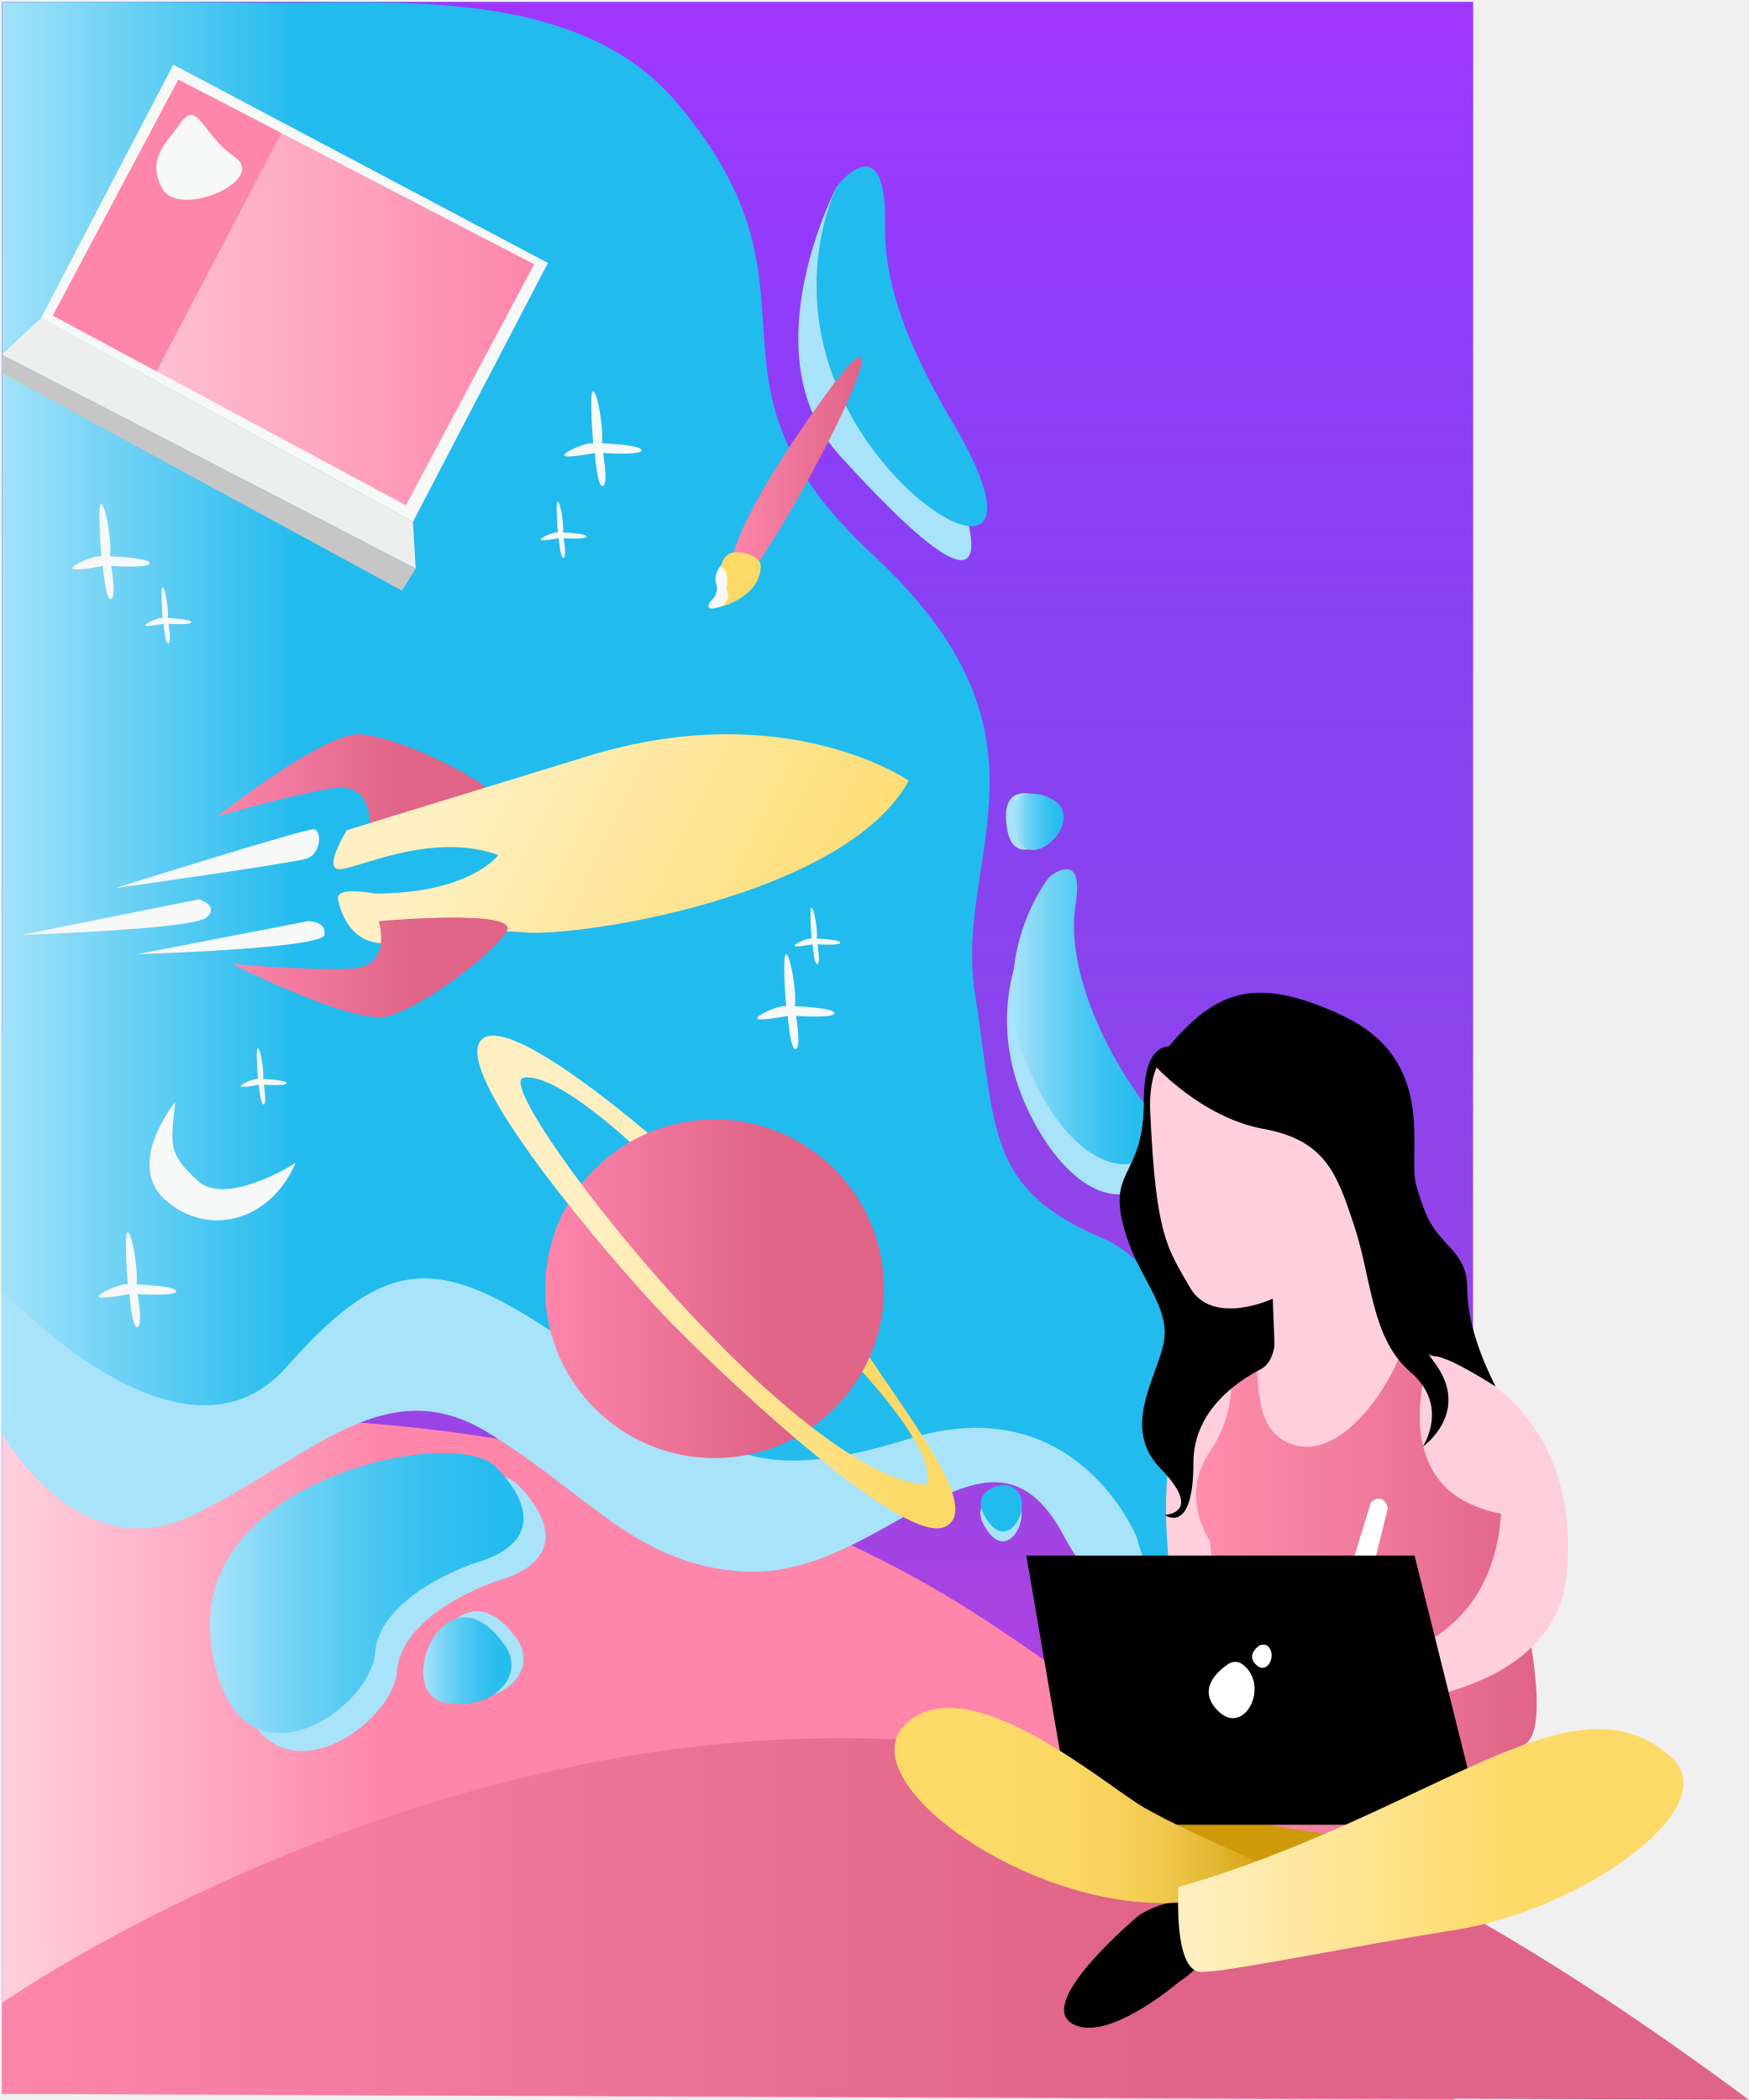
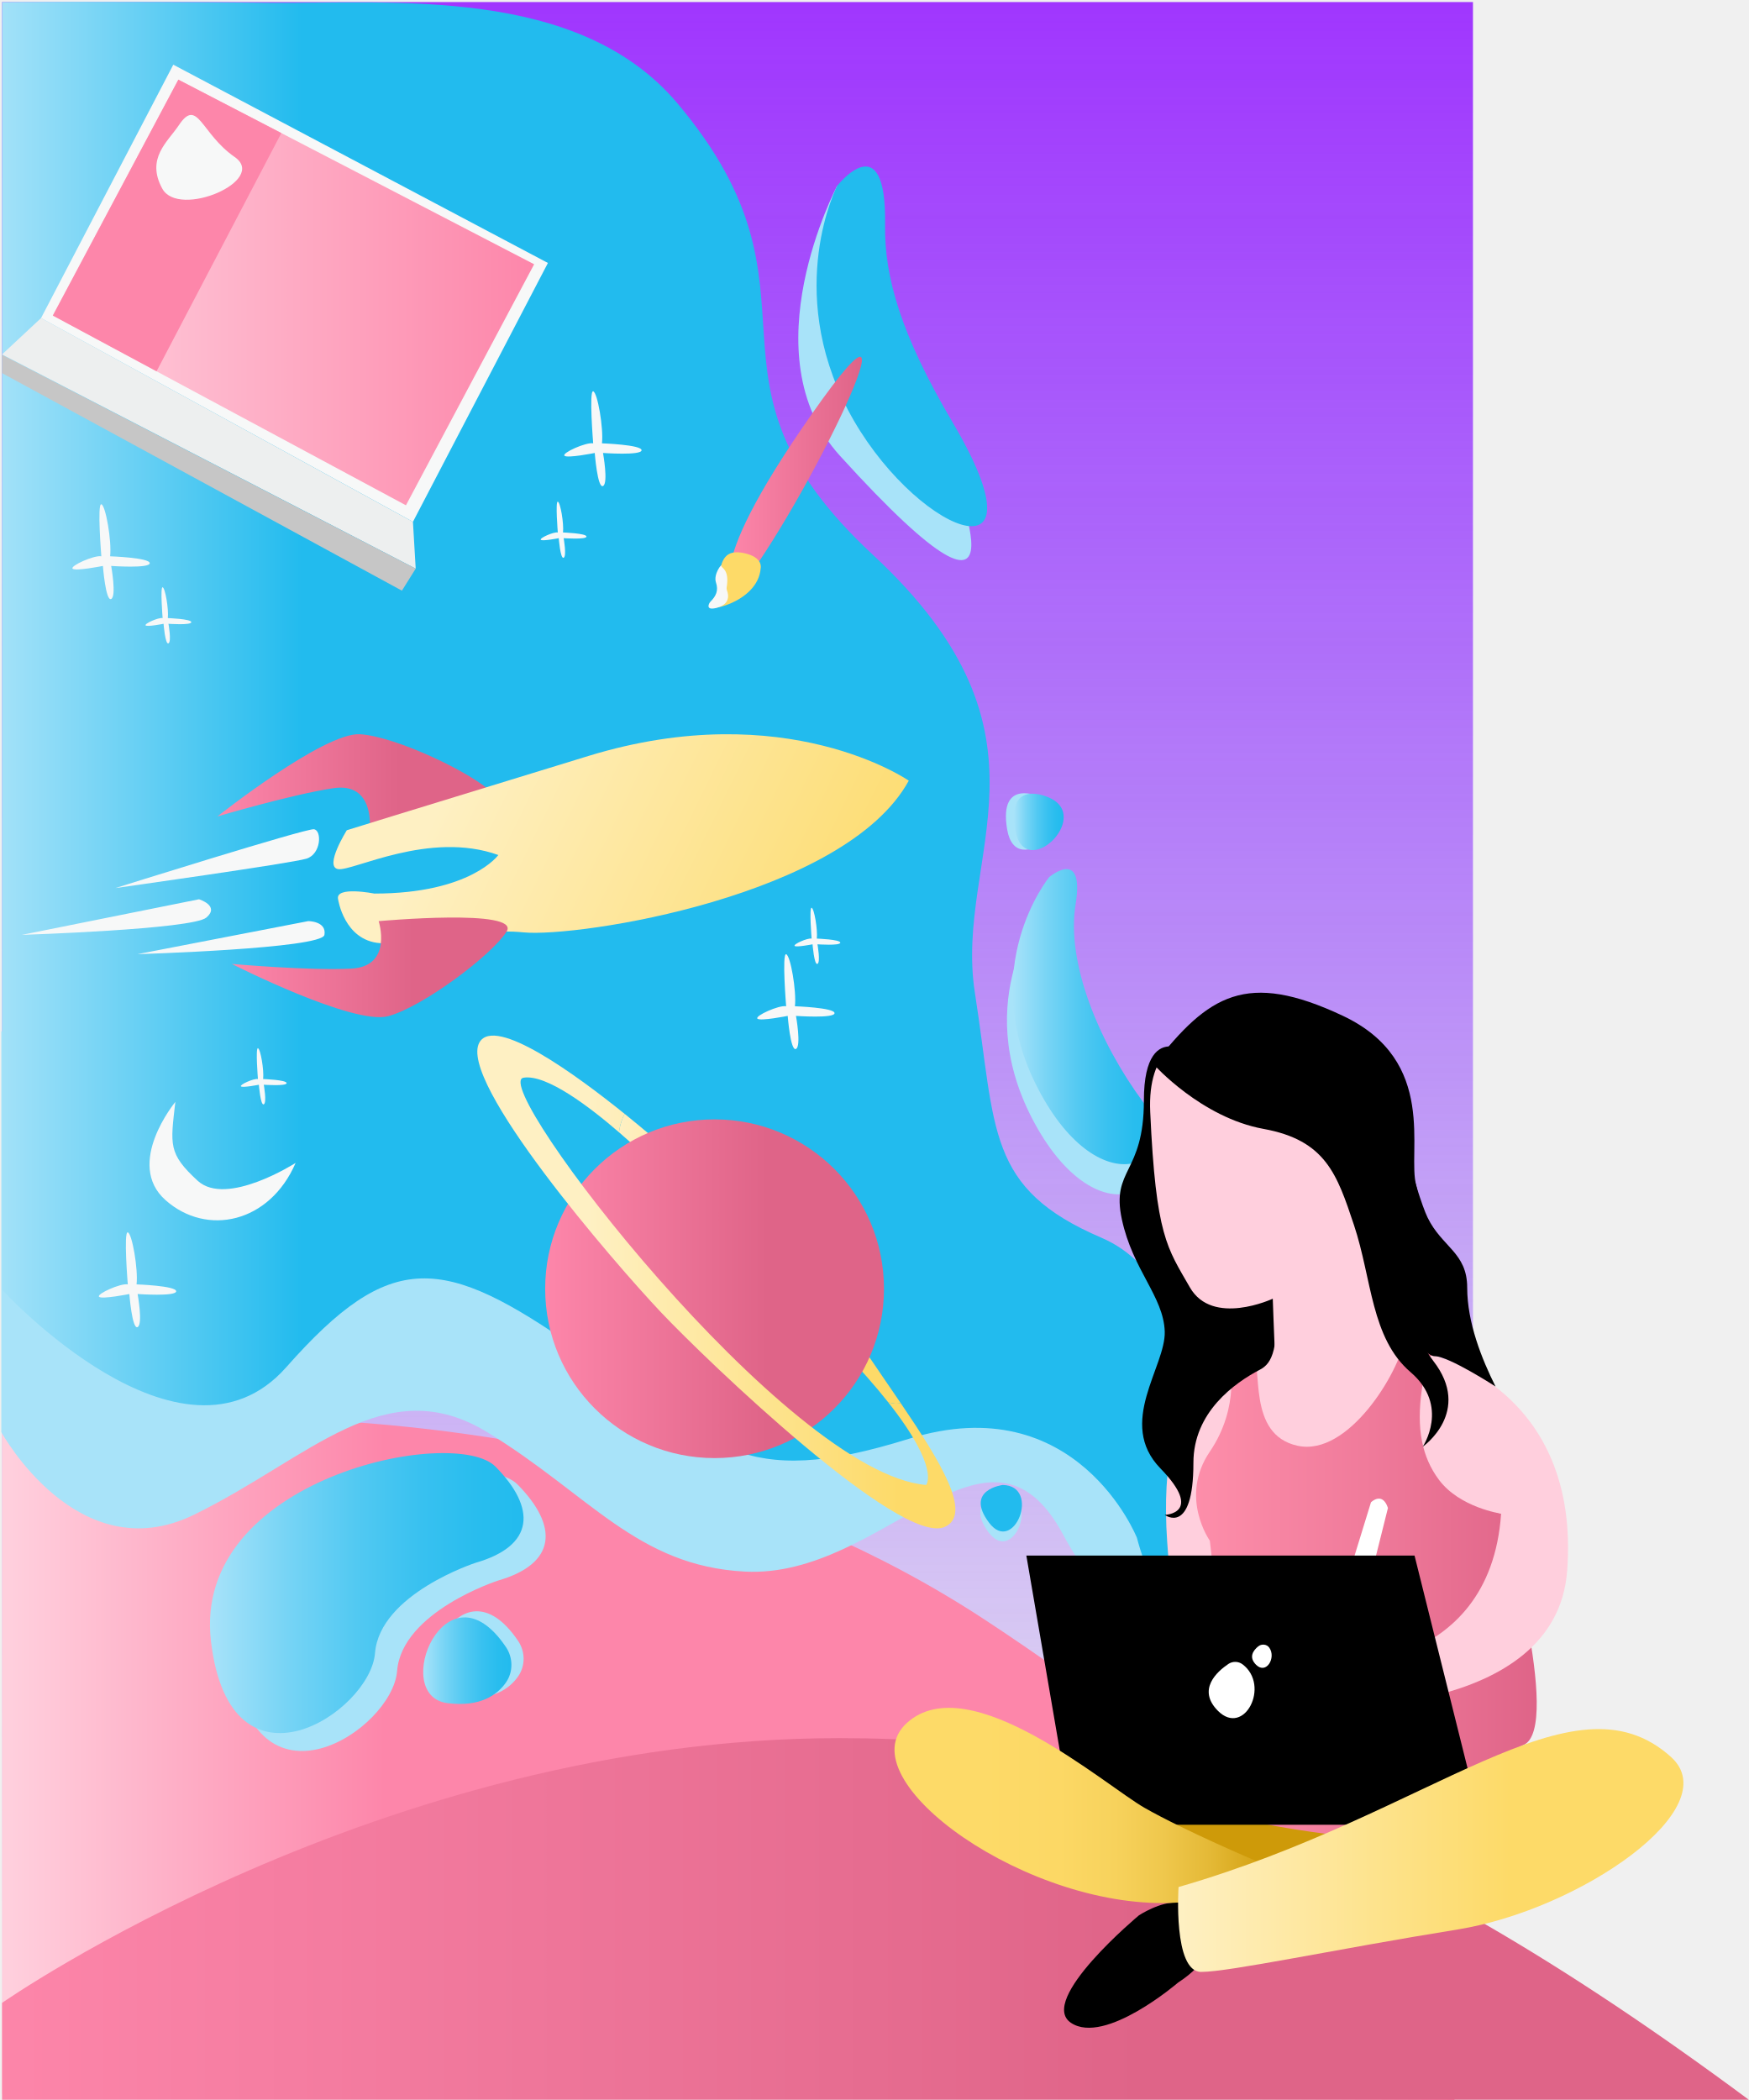
<svg xmlns="http://www.w3.org/2000/svg" width="856" height="1028" viewBox="0 0 856 1028" fill="none">
-   <rect width="720" height="1024" transform="translate(1 1)" fill="url(#paint0_linear)" />
-   <path d="M1 1H721V1025H1V1Z" fill="url(#paint1_linear)" />
+   <path d="M1 1H721V1025H1V1Z" fill="url(#paint0_linear)" />
  <path d="M42.32 69.21H57.25V74.858H35.289V40.733H42.32V69.21ZM87.836 58.569C87.836 61.928 87.242 64.874 86.055 67.405C84.867 69.936 83.164 71.889 80.945 73.264C78.742 74.639 76.211 75.327 73.352 75.327C70.523 75.327 68 74.647 65.781 73.288C63.562 71.928 61.844 69.991 60.625 67.475C59.406 64.944 58.789 62.038 58.773 58.757V57.069C58.773 53.71 59.375 50.757 60.578 48.21C61.797 45.647 63.508 43.686 65.711 42.327C67.93 40.952 70.461 40.264 73.305 40.264C76.148 40.264 78.672 40.952 80.875 42.327C83.094 43.686 84.805 45.647 86.008 48.21C87.227 50.757 87.836 53.702 87.836 57.046V58.569ZM80.711 57.022C80.711 53.444 80.07 50.725 78.789 48.866C77.508 47.007 75.68 46.077 73.305 46.077C70.945 46.077 69.125 46.999 67.844 48.843C66.562 50.671 65.914 53.358 65.898 56.905V58.569C65.898 62.053 66.539 64.757 67.82 66.678C69.102 68.6 70.945 69.561 73.352 69.561C75.711 69.561 77.523 68.639 78.789 66.796C80.055 64.936 80.695 62.233 80.711 58.686V57.022ZM119.945 70.546C118.68 72.061 116.891 73.241 114.578 74.085C112.266 74.913 109.703 75.327 106.891 75.327C103.938 75.327 101.344 74.686 99.109 73.405C96.891 72.108 95.172 70.233 93.953 67.78C92.75 65.327 92.133 62.444 92.102 59.132V56.811C92.102 53.405 92.672 50.46 93.812 47.975C94.969 45.475 96.625 43.569 98.781 42.257C100.953 40.928 103.492 40.264 106.398 40.264C110.445 40.264 113.609 41.233 115.891 43.171C118.172 45.093 119.523 47.897 119.945 51.585H113.102C112.789 49.632 112.094 48.202 111.016 47.296C109.953 46.389 108.484 45.936 106.609 45.936C104.219 45.936 102.398 46.835 101.148 48.632C99.898 50.428 99.266 53.1 99.25 56.647V58.827C99.25 62.405 99.93 65.108 101.289 66.936C102.648 68.764 104.641 69.678 107.266 69.678C109.906 69.678 111.789 69.116 112.914 67.991V62.108H106.516V56.928H119.945V70.546ZM153.695 58.569C153.695 61.928 153.102 64.874 151.914 67.405C150.727 69.936 149.023 71.889 146.805 73.264C144.602 74.639 142.07 75.327 139.211 75.327C136.383 75.327 133.859 74.647 131.641 73.288C129.422 71.928 127.703 69.991 126.484 67.475C125.266 64.944 124.648 62.038 124.633 58.757V57.069C124.633 53.71 125.234 50.757 126.438 48.21C127.656 45.647 129.367 43.686 131.57 42.327C133.789 40.952 136.32 40.264 139.164 40.264C142.008 40.264 144.531 40.952 146.734 42.327C148.953 43.686 150.664 45.647 151.867 48.21C153.086 50.757 153.695 53.702 153.695 57.046V58.569ZM146.57 57.022C146.57 53.444 145.93 50.725 144.648 48.866C143.367 47.007 141.539 46.077 139.164 46.077C136.805 46.077 134.984 46.999 133.703 48.843C132.422 50.671 131.773 53.358 131.758 56.905V58.569C131.758 62.053 132.398 64.757 133.68 66.678C134.961 68.6 136.805 69.561 139.211 69.561C141.57 69.561 143.383 68.639 144.648 66.796C145.914 64.936 146.555 62.233 146.57 58.686V57.022Z" fill="white" />
  <path d="M38.535 86.514H39.137C39.423 86.514 39.635 86.443 39.773 86.3C39.911 86.156 39.98 85.966 39.98 85.729C39.98 85.5 39.911 85.322 39.773 85.194C39.638 85.067 39.45 85.003 39.211 85.003C38.995 85.003 38.814 85.063 38.668 85.182C38.522 85.3 38.449 85.453 38.449 85.643H37.32C37.32 85.346 37.4 85.081 37.559 84.846C37.72 84.609 37.944 84.425 38.23 84.292C38.52 84.159 38.837 84.093 39.184 84.093C39.785 84.093 40.257 84.237 40.598 84.526C40.939 84.813 41.109 85.208 41.109 85.714C41.109 85.974 41.03 86.214 40.871 86.432C40.712 86.651 40.504 86.819 40.246 86.936C40.566 87.051 40.805 87.223 40.961 87.452C41.12 87.681 41.199 87.952 41.199 88.264C41.199 88.77 41.014 89.175 40.645 89.479C40.277 89.784 39.79 89.936 39.184 89.936C38.616 89.936 38.151 89.787 37.789 89.487C37.43 89.188 37.25 88.792 37.25 88.3H38.379C38.379 88.513 38.458 88.688 38.617 88.823C38.779 88.958 38.977 89.026 39.211 89.026C39.479 89.026 39.689 88.956 39.84 88.815C39.993 88.672 40.07 88.483 40.07 88.249C40.07 87.681 39.758 87.397 39.133 87.397H38.535V86.514ZM45.879 89.858H41.98V89.085L43.82 87.124C44.073 86.848 44.259 86.607 44.379 86.401C44.501 86.195 44.562 86 44.562 85.815C44.562 85.563 44.499 85.365 44.371 85.221C44.243 85.076 44.061 85.003 43.824 85.003C43.569 85.003 43.367 85.091 43.219 85.268C43.073 85.443 43 85.673 43 85.96H41.867C41.867 85.613 41.949 85.297 42.113 85.01C42.28 84.724 42.514 84.5 42.816 84.339C43.118 84.175 43.461 84.093 43.844 84.093C44.43 84.093 44.884 84.233 45.207 84.514C45.533 84.796 45.695 85.193 45.695 85.706C45.695 85.987 45.622 86.273 45.477 86.565C45.331 86.857 45.081 87.197 44.727 87.585L43.434 88.948H45.879V89.858ZM52.418 87.784C52.418 88.435 52.27 88.957 51.973 89.35C51.678 89.741 51.28 89.936 50.777 89.936C50.35 89.936 50.005 89.788 49.742 89.491V91.483H48.613V85.632H49.66L49.699 86.046C49.973 85.718 50.329 85.553 50.77 85.553C51.29 85.553 51.695 85.746 51.984 86.132C52.273 86.517 52.418 87.048 52.418 87.725V87.784ZM51.289 87.702C51.289 87.309 51.219 87.005 51.078 86.792C50.94 86.578 50.738 86.471 50.473 86.471C50.118 86.471 49.875 86.607 49.742 86.878V88.608C49.88 88.887 50.126 89.026 50.48 89.026C51.02 89.026 51.289 88.585 51.289 87.702ZM54.668 86.893L55.379 85.632H56.586L55.383 87.702L56.637 89.858H55.426L54.672 88.53L53.922 89.858H52.707L53.961 87.702L52.762 85.632H53.973L54.668 86.893Z" fill="#FA36A0" />
-   <path d="M1 701.625C1 701.625 272.575 654.731 483.023 793.528C693.47 932.325 712 1028 712 1028L1 1025V701.625Z" fill="url(#paint2_linear)" />
-   <path d="M1 980.465C1 980.465 186.402 850.858 410.962 850.858C547.059 850.858 670.908 890.506 856 1027.86L1 1025V980.465Z" fill="url(#paint3_linear)" />
+   <path d="M1 701.625C1 701.625 272.575 654.731 483.023 793.528C693.47 932.325 712 1028 712 1028L1 1025V701.625Z" fill="url(#paint1_linear)" />
+   <path d="M1 980.465C1 980.465 186.402 850.858 410.962 850.858C547.059 850.858 670.908 890.506 856 1027.86H1V980.465Z" fill="url(#paint2_linear)" />
  <path d="M0.644 701.052C0.644 701.052 38.065 769.331 94.969 741.496C151.873 713.661 188.455 670.517 238.584 701.136C288.714 731.754 311.747 766.547 364.586 769.331C432.627 772.922 483.814 683.043 520.395 751.238C559.333 823.818 599.857 780.159 573.681 714.9C547.492 649.641 329.36 574.487 329.36 574.487L0.644 504.858V531.5L0.644 701.052Z" fill="#A8E3F9" />
-   <path d="M585.472 733.612C585.472 733.612 595.854 630.205 539.223 605.941C482.591 581.677 487.702 553.368 477.198 485.967C466.694 418.566 523.393 360.831 427.308 271.632C332.922 184.011 411.114 144.932 331.574 50.557C282.938 -7.15 191.766 1.952 131.5 1.358C49.761 0.552 1 1 1 1V631.358C1 631.358 88.867 727.263 140.105 669.298C191.343 611.333 216.76 614.245 282.938 660.644C349.116 707.043 362.586 729.959 444.837 704.347C527.087 678.734 556.522 752.808 556.522 752.808C556.522 752.808 573.728 822.191 585.472 733.612Z" fill="url(#paint4_linear)" />
+   <path d="M585.472 733.612C585.472 733.612 595.854 630.205 539.223 605.941C482.591 581.677 487.702 553.368 477.198 485.967C466.694 418.566 523.393 360.831 427.308 271.632C332.922 184.011 411.114 144.932 331.574 50.557C282.938 -7.15 191.766 1.952 131.5 1.358C49.761 0.552 1 1 1 1V631.358C1 631.358 88.867 727.263 140.105 669.298C191.343 611.333 216.76 614.245 282.938 660.644C349.116 707.043 362.586 729.959 444.837 704.347C527.087 678.734 556.522 752.808 556.522 752.808C556.522 752.808 573.728 822.191 585.472 733.612Z" fill="url(#paint3_linear)" />
  <path d="M509.559 390.244C509.559 390.244 488.578 380.148 493.001 406.084C497.423 432.02 531.133 399.681 509.559 390.244Z" fill="#A8E3F9" />
  <path d="M253.611 803.264C257.171 808.535 257.238 815.518 253.57 820.708C249.323 826.72 241.031 832.759 225.012 830.737C196.588 827.165 224.405 759.939 253.611 803.264Z" fill="#A8E3F9" />
  <path d="M490.682 731.725C490.682 731.725 471.804 733.99 483.94 750.166C496.075 766.342 509.559 732.156 490.682 731.725Z" fill="#A8E3F9" />
  <path d="M243.66 773.77C243.66 773.77 196.683 788.989 194.377 817.998C192.071 847.008 123.52 892.032 114.082 812.202C104.643 732.358 233.305 706.369 253.355 726.71C273.405 747.052 272.61 765.439 243.66 773.77Z" fill="#A8E3F9" />
-   <path d="M232.846 765.008C232.846 765.008 185.869 780.227 183.563 809.236C181.257 838.246 112.706 883.27 103.268 803.44C93.829 723.596 222.491 697.607 242.541 717.948C262.591 738.29 261.782 756.677 232.846 765.008Z" fill="url(#paint5_linear)" />
+   <path d="M232.846 765.008C232.846 765.008 185.869 780.227 183.563 809.236C181.257 838.246 112.706 883.269 103.268 803.44C93.829 723.596 222.491 697.607 242.541 717.948C262.591 738.29 261.782 756.677 232.846 765.008Z" fill="url(#paint4_linear)" />
  <path d="M510.799 444.098C510.799 444.098 474.393 488.582 505.406 547.895C536.418 607.208 578.555 583.685 556.806 554.325C535.056 524.966 519.038 485.886 523.676 457.578C528.315 429.27 510.799 444.098 510.799 444.098Z" fill="#A8E3F9" />
-   <path d="M513.604 429.337C513.604 429.337 477.198 473.822 508.21 533.135C539.223 592.447 581.36 568.925 559.61 539.565C537.875 510.218 521.842 471.126 526.481 442.817C531.119 414.509 513.604 429.337 513.604 429.337Z" fill="url(#paint6_linear)" />
-   <path d="M513.523 390.46C513.523 390.46 492.542 380.363 496.965 406.299C501.388 432.235 535.097 399.896 513.523 390.46Z" fill="url(#paint7_linear)" />
-   <path d="M247.638 806.257C251.198 811.528 251.265 818.511 247.597 823.7C243.35 829.713 235.058 835.752 219.039 833.73C190.615 830.157 218.419 762.932 247.638 806.257Z" fill="url(#paint8_linear)" />
+   <path d="M513.604 429.337C513.604 429.337 477.198 473.822 508.21 533.135C539.223 592.447 581.36 568.925 559.61 539.565C537.875 510.218 521.842 471.126 526.481 442.817C531.119 414.509 513.604 429.337 513.604 429.337Z" fill="url(#paint5_linear)" />
+   <path d="M513.523 390.46C513.523 390.46 492.542 380.363 496.965 406.299C501.388 432.235 535.097 399.896 513.523 390.46Z" fill="url(#paint6_linear)" />
+   <path d="M247.638 806.257C251.198 811.528 251.265 818.511 247.597 823.7C243.35 829.713 235.058 835.752 219.039 833.73C190.615 830.157 218.419 762.932 247.638 806.257Z" fill="url(#paint7_linear)" />
  <path d="M490.857 726.926C490.857 726.926 471.98 729.191 484.115 745.367C496.25 761.543 509.734 727.357 490.857 726.926Z" fill="#22BBEE" />
  <path d="M409.779 90.984C409.779 90.984 366.119 173.55 411.128 223.09C512.566 334.746 463.714 229.83 463.566 221.661C462.932 185.143 425.798 153.222 430.436 124.913C435.088 96.605 409.779 90.984 409.779 90.984Z" fill="#A8E3F9" />
  <path d="M409.78 90.984C409.78 90.984 383.958 141.157 414.971 200.47C445.983 259.783 514.952 289.143 466.371 206.9C440.967 163.898 432.837 135.468 433.241 110.153C434.05 59.979 409.78 90.984 409.78 90.984Z" fill="#22BBEE" />
-   <path d="M316.742 566.835C316.742 566.835 272.245 531.787 370.676 620.756C402.579 649.59 422.481 670.889 434.805 686.499C437.448 687.227 439.484 687.335 440.805 686.728C430.113 670.997 418.355 654.389 409.779 639.628C385.508 597.84 323.483 560.095 323.483 560.095C323.483 560.095 316.189 553.651 305.766 545.253C304.62 547.383 303.487 550.389 303.015 554.285C311.078 561.254 316.742 566.835 316.742 566.835Z" fill="url(#paint9_linear)" />
-   <path d="M349.777 713.769C395.575 713.769 432.702 676.652 432.702 630.866C432.702 585.08 395.575 547.963 349.777 547.963C303.979 547.963 266.852 585.08 266.852 630.866C266.852 676.652 303.979 713.769 349.777 713.769Z" fill="url(#paint10_linear)" />
-   <path d="M440.805 686.728C439.484 687.348 437.448 687.24 434.805 686.499C460.519 719.067 453.318 726.926 453.318 726.926C384.942 721.21 238.536 530.439 256.267 527.567C267.553 525.734 288.938 542.126 303.015 554.299C303.474 550.403 304.62 547.397 305.766 545.267C282.129 526.233 242.352 497.129 234.707 510.232C223.704 529.104 300.561 618.073 323.484 642.338C346.406 666.602 440.792 756.92 462.366 747.483C476.322 741.377 460.37 715.522 440.805 686.728Z" fill="url(#paint11_linear)" />
-   <path d="M106.396 399.68C106.396 399.68 158.645 358.256 176.336 359.428C194.04 360.588 232.024 378.705 241.341 388.519C250.658 398.332 180.974 405.949 180.974 405.949C180.974 405.949 183.617 382.763 163.203 385.836C142.802 388.896 106.396 399.68 106.396 399.68Z" fill="url(#paint12_linear)" />
-   <path d="M165.495 440.215C165.495 440.215 168.421 460.341 185.95 461.689C203.478 463.037 229.516 453.844 256.267 456.419C283.019 458.993 413.824 438.773 444.837 382.156C444.837 382.156 384.794 340.421 288.062 370.051C191.33 399.68 169.769 406.421 169.769 406.421C169.769 406.421 158.524 424.268 165.495 425.455C172.466 426.641 210.22 406.421 243.93 418.553C243.93 418.553 230.446 437.425 183.253 437.425C183.253 437.425 163.917 433.583 165.495 440.215Z" fill="url(#paint13_linear)" />
-   <path d="M113.488 471.867C113.488 471.867 172.924 502.09 190.035 497.439C207.146 492.788 240.788 467.499 247.975 456.028C255.162 444.556 185.356 450.919 185.356 450.919C185.356 450.919 192.543 473.121 171.927 474.159C151.31 475.224 113.488 471.867 113.488 471.867Z" fill="url(#paint14_linear)" />
+   <path d="M316.742 566.835C316.742 566.835 272.245 531.787 370.676 620.756C402.579 649.59 422.481 670.889 434.805 686.499C437.448 687.227 439.484 687.335 440.805 686.728C430.113 670.997 418.355 654.389 409.779 639.628C385.508 597.84 323.483 560.095 323.483 560.095C323.483 560.095 316.189 553.651 305.766 545.253C304.62 547.383 303.487 550.389 303.015 554.285C311.078 561.254 316.742 566.835 316.742 566.835Z" fill="url(#paint8_linear)" />
+   <path d="M349.777 713.769C395.575 713.769 432.702 676.652 432.702 630.866C432.702 585.08 395.575 547.963 349.777 547.963C303.979 547.963 266.852 585.08 266.852 630.866C266.852 676.652 303.979 713.769 349.777 713.769Z" fill="url(#paint9_linear)" />
+   <path d="M440.805 686.728C439.484 687.348 437.448 687.24 434.805 686.499C460.519 719.067 453.318 726.926 453.318 726.926C384.942 721.21 238.536 530.439 256.267 527.567C267.553 525.734 288.938 542.126 303.015 554.299C303.474 550.403 304.62 547.397 305.766 545.267C282.129 526.233 242.352 497.129 234.707 510.232C223.704 529.104 300.561 618.073 323.484 642.338C346.406 666.602 440.792 756.92 462.366 747.483C476.322 741.377 460.37 715.522 440.805 686.728Z" fill="url(#paint10_linear)" />
+   <path d="M106.396 399.68C106.396 399.68 158.645 358.256 176.336 359.428C194.04 360.588 232.024 378.705 241.341 388.519C250.658 398.332 180.974 405.949 180.974 405.949C180.974 405.949 183.617 382.763 163.203 385.836C142.802 388.896 106.396 399.68 106.396 399.68Z" fill="url(#paint11_linear)" />
+   <path d="M165.495 440.215C165.495 440.215 168.421 460.341 185.95 461.689C203.478 463.037 229.516 453.844 256.267 456.419C283.019 458.993 413.824 438.773 444.837 382.156C444.837 382.156 384.794 340.421 288.062 370.051C191.33 399.68 169.769 406.421 169.769 406.421C169.769 406.421 158.524 424.268 165.495 425.455C172.466 426.641 210.22 406.421 243.93 418.553C243.93 418.553 230.446 437.425 183.253 437.425C183.253 437.425 163.917 433.583 165.495 440.215Z" fill="url(#paint12_linear)" />
+   <path d="M113.488 471.867C113.488 471.867 172.924 502.09 190.035 497.439C207.146 492.788 240.788 467.499 247.975 456.028C255.162 444.556 185.356 450.919 185.356 450.919C185.356 450.919 192.543 473.121 171.927 474.159C151.31 475.224 113.488 471.867 113.488 471.867Z" fill="url(#paint13_linear)" />
  <path d="M56.506 434.729C56.506 434.729 149.651 405.464 153.643 405.935C157.634 406.421 157.256 418.068 150.029 420.332C142.802 422.597 56.506 434.729 56.506 434.729Z" fill="#F7F8F8" />
  <path d="M10.662 457.645L97.402 440.216C97.402 440.216 107.771 443.383 101.016 449.166C94.261 454.949 10.662 457.645 10.662 457.645Z" fill="#F7F8F8" />
  <path d="M67.293 467.082L150.892 450.905C150.892 450.905 159.967 450.905 158.807 457.645C157.647 464.385 67.293 467.082 67.293 467.082Z" fill="#F7F8F8" />
  <path d="M20.1 155.689L84.822 31.671L268.2 128.728L202.13 255.442L20.1 155.689Z" fill="#F7F8F8" />
-   <path d="M25.844 154.475L87.303 38.99L261.459 129.362L198.705 247.354L25.844 154.475Z" fill="url(#paint15_linear)" />
+   <path d="M25.844 154.475L87.303 38.99L261.459 129.362L198.705 247.354L25.844 154.475Z" fill="url(#paint14_linear)" />
  <path d="M20.1 155.689L1 173.5L203.479 278.359L202.13 255.442L20.1 155.689Z" fill="#EDEFEF" />
  <path d="M1 182.649L1 173.713L203.478 278.359L196.736 289.143L1 182.649Z" fill="#C6C6C6" />
  <path d="M76.637 181.759L137.705 65.142L87.303 38.99L25.844 154.475L76.637 181.759Z" fill="#FD86AA" />
  <path d="M87.519 61.327C82.125 69.415 71.338 77.504 79.429 92.332C87.519 107.16 131.368 88.288 114.837 76.829C98.306 65.371 96.769 47.456 87.519 61.327Z" fill="#F7F8F8" />
  <path d="M85.833 539.403C85.833 539.403 60.862 569.679 81.074 587.541C101.286 605.402 131.988 598.702 144.703 569.275C144.703 569.275 110.832 590.978 96.728 577.983C82.274 564.665 83.406 560.486 85.833 539.403Z" fill="#F7F8F8" />
  <path d="M290.354 217.024C290.354 217.024 288.237 191.034 290.354 191.56C292.471 192.085 295.492 209.61 294.656 217.024C294.656 217.024 314.045 217.698 314.045 220.394C314.045 223.09 295.168 221.742 295.168 221.742C295.168 221.742 297.865 236.57 295.168 237.918C292.471 239.266 291.123 221.742 291.123 221.742C291.123 221.742 277.639 224.438 276.291 223.09C274.942 221.742 286.875 216.35 290.354 217.024Z" fill="#F7F8F8" />
  <path d="M49.602 272.32C49.602 272.32 47.485 246.33 49.602 246.855C51.719 247.381 54.74 264.905 53.904 272.32C53.904 272.32 73.293 272.994 73.293 275.69C73.293 278.386 54.416 277.038 54.416 277.038C54.416 277.038 57.113 291.866 54.416 293.214C51.719 294.562 50.371 277.038 50.371 277.038C50.371 277.038 36.887 279.734 35.539 278.386C34.19 277.038 46.123 271.645 49.602 272.32Z" fill="#F7F8F8" />
  <path d="M273.041 260.659C273.041 260.659 271.787 245.265 273.041 245.575C274.295 245.885 276.075 256.265 275.589 260.659C275.589 260.659 287.077 261.064 287.077 262.654C287.077 264.245 275.899 263.45 275.899 263.45C275.899 263.45 277.49 272.225 275.899 273.034C274.308 273.829 273.499 263.45 273.499 263.45C273.499 263.45 265.517 265.04 264.721 264.245C263.926 263.45 270.991 260.255 273.041 260.659Z" fill="#F7F8F8" />
  <path d="M79.604 302.569C79.604 302.569 78.35 287.175 79.604 287.485C80.858 287.795 82.638 298.175 82.152 302.569C82.152 302.569 93.64 302.974 93.64 304.564C93.64 306.155 82.462 305.36 82.462 305.36C82.462 305.36 84.053 314.135 82.462 314.944C80.871 315.739 80.062 305.36 80.062 305.36C80.062 305.36 72.08 306.95 71.284 306.155C70.489 305.36 77.554 302.165 79.604 302.569Z" fill="#F7F8F8" />
-   <path d="M361.198 289.143C361.198 289.143 339.152 285.759 397.725 202.195C456.298 118.632 394.206 248.028 361.198 289.143Z" fill="url(#paint16_linear)" />
+   <path d="M361.198 289.143C361.198 289.143 339.152 285.759 397.725 202.195C456.298 118.632 394.206 248.028 361.198 289.143Z" fill="url(#paint15_linear)" />
  <path d="M372.362 278.035C372.362 278.035 373.629 272.832 364.353 270.796C355.076 268.761 352.716 273.762 351.894 283.751C351.894 283.751 352.891 291.744 347.781 296.139C342.671 300.534 371.121 295.667 372.362 278.035Z" fill="#FDDA68" />
  <path d="M355.696 287.579C355.561 288.428 355.952 289.264 356.168 290.086C356.627 291.825 356.896 295.519 351.799 297.231C345.017 299.509 346.797 295.492 347.754 294.535C350.451 291.839 351.799 289.143 350.451 285.099C349.103 281.055 353.458 275.541 353.148 277.011C352.905 278.17 357.193 278.359 355.696 287.579Z" fill="#F7F8F8" />
  <path d="M384.807 492.586C384.807 492.586 382.69 466.596 384.807 467.122C386.924 467.648 389.945 485.172 389.109 492.586C389.109 492.586 408.498 493.26 408.498 495.956C408.498 498.652 389.621 497.304 389.621 497.304C389.621 497.304 392.318 512.132 389.621 513.481C386.924 514.829 385.576 497.304 385.576 497.304C385.576 497.304 372.092 500 370.744 498.652C369.395 497.304 381.342 491.912 384.807 492.586Z" fill="#F7F8F8" />
  <path d="M62.547 628.736C62.547 628.736 60.43 602.746 62.547 603.272C64.663 603.798 67.684 621.322 66.848 628.736C66.848 628.736 86.237 629.41 86.237 632.106C86.237 634.802 67.36 633.454 67.36 633.454C67.36 633.454 70.057 648.282 67.36 649.63C64.663 650.978 63.315 633.454 63.315 633.454C63.315 633.454 49.831 636.15 48.483 634.802C47.135 633.454 59.081 628.062 62.547 628.736Z" fill="#F7F8F8" />
  <path d="M397.28 459.465C397.28 459.465 396.026 444.071 397.28 444.381C398.534 444.691 400.314 455.071 399.828 459.465C399.828 459.465 411.317 459.87 411.317 461.46C411.317 463.051 400.139 462.256 400.139 462.256C400.139 462.256 401.73 471.031 400.139 471.84C398.548 472.635 397.739 462.256 397.739 462.256C397.739 462.256 389.756 463.846 388.961 463.051C388.165 462.269 395.231 459.074 397.28 459.465Z" fill="#F7F8F8" />
  <path d="M126.257 528.214C126.257 528.214 125.003 512.82 126.257 513.13C127.511 513.44 129.291 523.82 128.806 528.214C128.806 528.214 140.294 528.619 140.294 530.209C140.294 531.8 129.116 531.005 129.116 531.005C129.116 531.005 130.707 539.78 129.116 540.589C127.525 541.385 126.716 531.005 126.716 531.005C126.716 531.005 118.733 532.595 117.938 531.8C117.142 531.018 124.208 527.823 126.257 528.214Z" fill="#F7F8F8" />
  <path d="M576.654 970.527C576.654 970.527 540.868 1001.32 524.243 990.235C507.617 979.154 557.493 937.608 557.493 937.608C557.493 937.608 568.132 930.625 576.667 931.353C585.189 932.068 606.898 950.819 576.654 970.527Z" fill="black" />
  <path d="M580.968 884.024C580.968 884.024 534.193 874.939 527.398 871.286C520.588 867.632 607.167 925.961 607.167 925.961L700.34 898.542L580.968 884.024Z" fill="#CE9A09" />
-   <path d="M601.342 663.259C601.342 663.259 565.786 674.475 571.327 754.803C576.869 835.132 582.411 815.734 582.411 815.734C582.411 815.734 611.967 679.745 601.342 663.259Z" fill="#FFCFDD" />
+   <path d="M601.342 663.259C601.342 663.259 565.786 674.475 571.327 754.803C576.869 835.131 582.411 815.734 582.411 815.734C582.411 815.734 611.967 679.745 601.342 663.259Z" fill="#FFCFDD" />
  <path d="M684.928 652.326C682.541 652.326 680.842 650.035 679.629 646.786H623.766C623.887 649.347 623.981 651.477 623.981 652.326C623.981 655.09 610.134 666.171 610.134 666.171C599.05 682.792 615.676 713.257 632.301 738.182C648.926 763.107 715.415 680.015 715.415 680.015C715.415 680.015 693.234 652.326 684.928 652.326Z" fill="#FFCFDD" />
-   <path d="M648.683 897.639C648.683 897.639 603.284 892.099 593.508 884.981C583.732 877.864 596.272 857.28 596.272 821.274C596.272 785.268 592.2 754.21 592.2 754.21C592.2 754.21 577.045 732.898 592.2 710.615C607.356 688.319 601.814 666.171 601.814 666.171C601.814 666.171 607.356 652.327 612.898 660.63C618.44 668.934 610.134 702.176 635.065 707.717C659.996 713.257 684.928 671.711 687.705 655.09C690.47 638.469 707.095 660.63 701.553 666.171C696.011 671.711 687.705 727.101 734.804 740.959C734.804 740.959 765.075 845.552 745.793 854.193C726.484 862.82 670.608 899.216 648.683 897.639Z" fill="url(#paint17_linear)" />
+   <path d="M648.683 897.639C648.683 897.639 603.284 892.099 593.508 884.981C583.732 877.864 596.272 857.28 596.272 821.274C596.272 785.268 592.2 754.21 592.2 754.21C592.2 754.21 577.045 732.898 592.2 710.615C607.356 688.319 601.814 666.171 601.814 666.171C601.814 666.171 607.356 652.327 612.898 660.63C618.44 668.934 610.134 702.176 635.065 707.717C659.996 713.257 684.928 671.711 687.705 655.09C690.47 638.469 707.095 660.63 701.553 666.171C696.011 671.711 687.705 727.101 734.804 740.959C734.804 740.959 765.075 845.552 745.793 854.193C726.484 862.82 670.608 899.216 648.683 897.639Z" fill="url(#paint16_linear)" />
  <path d="M701.553 663.407C701.553 663.407 773.839 680.082 767.098 769.052C761.623 841.333 644.733 836.048 644.733 836.048L648.899 815.747C648.899 815.747 729.33 820.277 734.777 740.959C734.777 740.959 714.498 738.047 704.304 724.338C696.038 713.23 693.22 699.413 695.998 680.028C698.776 660.63 701.553 663.407 701.553 663.407Z" fill="#FFCFDD" />
  <path d="M576.883 516.608C576.02 537.475 576.209 512.321 572.919 512.24C567.39 512.105 559.92 516.123 559.92 538.769C559.92 574.775 543.767 572.012 549.147 596.936C554.527 621.861 569.548 634.641 570.128 651.801C570.694 668.948 546.464 696.65 568.011 718.811C589.558 740.972 570.128 741.579 570.128 741.579C570.128 741.579 584.164 752.053 584.164 716.048C584.164 691.352 604.214 677.009 616.795 670.444C622.417 667.505 626.759 660.657 623.752 630.138L576.883 516.608Z" fill="black" />
  <path d="M676.608 627.402L629.509 511.067C629.509 511.067 560.244 483.366 563.021 544.31C565.785 605.24 571.327 610.781 582.411 630.165C593.494 649.55 623.01 635.746 623.01 635.746C623.01 635.746 623.685 654.82 623.968 660.63L679.615 649.55C676.622 641.475 676.608 627.402 676.608 627.402Z" fill="#FFCFDD" />
  <path d="M659.996 771.424L671.08 735.419C671.08 735.419 676.622 729.878 679.386 738.182L662.761 804.653L654.455 793.572L659.996 771.424Z" fill="white" />
  <path d="M502.385 761.476H692.398L725.258 893.258H554.877L519.011 858.412L502.385 761.476Z" fill="black" />
-   <path d="M615.136 911.12C615.136 911.12 579.647 896.062 560.257 884.981C540.868 873.901 474.38 815.734 443.893 843.435C413.42 871.137 504.394 936.166 576.654 931.34C648.913 926.514 615.136 911.12 615.136 911.12Z" fill="url(#paint18_linear)" />
-   <path d="M576.883 923.751C576.883 923.751 574.119 965.297 587.966 965.297C601.814 965.297 653.457 954.216 713.513 944.523C773.583 934.831 845.613 884.968 817.904 860.043C769.659 816.637 701.553 887.745 576.883 923.751Z" fill="url(#paint19_linear)" />
+   <path d="M615.136 911.12C615.136 911.12 579.647 896.062 560.257 884.981C540.868 873.901 474.38 815.734 443.893 843.435C413.42 871.137 504.394 936.166 576.654 931.34C648.913 926.514 615.136 911.12 615.136 911.12Z" fill="url(#paint17_linear)" />
+   <path d="M576.883 923.751C576.883 923.751 574.119 965.297 587.966 965.297C601.814 965.297 653.457 954.216 713.513 944.523C773.583 934.831 845.613 884.968 817.904 860.043C769.659 816.637 701.553 887.745 576.883 923.751Z" fill="url(#paint18_linear)" />
  <path d="M608.233 814.736C606.21 813.199 603.378 813.132 601.275 814.547C595.693 818.308 585.823 827.138 596.205 837.531C609.069 850.364 621.919 825.102 608.233 814.736Z" fill="white" />
  <path d="M614.826 814.938C619.802 819.912 624.777 811.501 621.312 806.581C620.071 804.815 617.509 804.599 615.837 805.974C613.532 807.875 611.037 811.164 614.826 814.938Z" fill="white" />
  <path d="M564.828 521.164C564.828 521.164 587.966 547.073 618.439 552.613C648.913 558.154 654.454 574.775 662.76 599.7C671.565 626.108 671.066 655.09 690.469 671.711C709.859 688.332 696.389 708.229 696.389 708.229C696.389 708.229 720.943 691.096 701.553 666.171C682.163 641.246 698.789 599.7 693.247 580.315C688.622 564.112 704.331 519.385 657.232 497.223C610.12 475.062 591.553 486.938 564.828 521.164Z" fill="black" />
  <path d="M680.613 535.467C680.613 535.467 693.247 584.589 698.789 596.02C705.801 610.484 718.179 613.167 718.179 630.313C718.179 647.46 725.311 665.254 732.053 678.734C732.053 678.734 709.131 663.906 702.389 663.906C691.494 663.906 674.343 612.843 674.1 611.576C673.844 610.309 680.613 535.467 680.613 535.467Z" fill="black" />
  <defs>
-     <linearGradient id="paint0_linear" x1="360" y1="0" x2="360" y2="1024" gradientUnits="userSpaceOnUse">
-       <stop stop-color="#4666DA" />
-       <stop offset="1" stop-color="#D53DD8" />
-     </linearGradient>
-     <linearGradient id="paint1_linear" x1="361" y1="1" x2="361" y2="1025" gradientUnits="userSpaceOnUse">
+     <linearGradient id="paint0_linear" x1="361" y1="1" x2="361" y2="1025" gradientUnits="userSpaceOnUse">
      <stop stop-color="#A036FE" />
      <stop offset="1" stop-color="#7336FE" stop-opacity="0" />
    </linearGradient>
-     <linearGradient id="paint2_linear" x1="5.426" y1="865.066" x2="712.001" y2="865.066" gradientUnits="userSpaceOnUse">
+     <linearGradient id="paint1_linear" x1="5.426" y1="865.066" x2="712.001" y2="865.066" gradientUnits="userSpaceOnUse">
      <stop stop-color="#FFCFDD" />
      <stop offset="0.259" stop-color="#FD86AA" />
    </linearGradient>
-     <linearGradient id="paint3_linear" x1="-8" y1="939.348" x2="856" y2="939.348" gradientUnits="userSpaceOnUse">
+     <linearGradient id="paint2_linear" x1="-8" y1="939.348" x2="856" y2="939.348" gradientUnits="userSpaceOnUse">
      <stop stop-color="#FD86AA" />
      <stop offset="0.657" stop-color="#DF6488" />
    </linearGradient>
-     <linearGradient id="paint4_linear" x1="-5.519" y1="367.256" x2="586.215" y2="367.256" gradientUnits="userSpaceOnUse">
+     <linearGradient id="paint3_linear" x1="-5.519" y1="367.256" x2="586.215" y2="367.256" gradientUnits="userSpaceOnUse">
      <stop stop-color="#A8E3F9" />
      <stop offset="0.259" stop-color="#22BBEE" />
    </linearGradient>
-     <linearGradient id="paint5_linear" x1="102.765" y1="779.848" x2="256.272" y2="779.848" gradientUnits="userSpaceOnUse">
+     <linearGradient id="paint4_linear" x1="102.765" y1="779.848" x2="256.272" y2="779.848" gradientUnits="userSpaceOnUse">
      <stop stop-color="#A8E3F9" />
      <stop offset="0.011" stop-color="#A6E2F9" />
      <stop offset="0.244" stop-color="#77D4F5" />
      <stop offset="0.467" stop-color="#52C9F2" />
      <stop offset="0.673" stop-color="#38C1F0" />
      <stop offset="0.857" stop-color="#28BDEE" />
      <stop offset="1" stop-color="#22BBEE" />
    </linearGradient>
-     <linearGradient id="paint6_linear" x1="495.699" y1="497.682" x2="565.607" y2="497.682" gradientUnits="userSpaceOnUse">
+     <linearGradient id="paint5_linear" x1="495.699" y1="497.682" x2="565.607" y2="497.682" gradientUnits="userSpaceOnUse">
      <stop stop-color="#A8E3F9" />
      <stop offset="0.011" stop-color="#A6E2F9" />
      <stop offset="0.244" stop-color="#77D4F5" />
      <stop offset="0.467" stop-color="#52C9F2" />
      <stop offset="0.673" stop-color="#38C1F0" />
      <stop offset="0.857" stop-color="#28BDEE" />
      <stop offset="1" stop-color="#22BBEE" />
    </linearGradient>
-     <linearGradient id="paint7_linear" x1="496.356" y1="402.341" x2="520.675" y2="402.341" gradientUnits="userSpaceOnUse">
+     <linearGradient id="paint6_linear" x1="496.356" y1="402.341" x2="520.675" y2="402.341" gradientUnits="userSpaceOnUse">
      <stop stop-color="#A8E3F9" />
      <stop offset="0.011" stop-color="#A6E2F9" />
      <stop offset="0.244" stop-color="#77D4F5" />
      <stop offset="0.467" stop-color="#52C9F2" />
      <stop offset="0.673" stop-color="#38C1F0" />
      <stop offset="0.857" stop-color="#28BDEE" />
      <stop offset="1" stop-color="#22BBEE" />
    </linearGradient>
-     <linearGradient id="paint8_linear" x1="207.152" y1="812.943" x2="250.324" y2="812.943" gradientUnits="userSpaceOnUse">
+     <linearGradient id="paint7_linear" x1="207.152" y1="812.943" x2="250.324" y2="812.943" gradientUnits="userSpaceOnUse">
      <stop stop-color="#A8E3F9" />
      <stop offset="0.011" stop-color="#A6E2F9" />
      <stop offset="0.244" stop-color="#77D4F5" />
      <stop offset="0.467" stop-color="#52C9F2" />
      <stop offset="0.673" stop-color="#38C1F0" />
      <stop offset="0.857" stop-color="#28BDEE" />
      <stop offset="1" stop-color="#22BBEE" />
    </linearGradient>
-     <linearGradient id="paint9_linear" x1="303.023" y1="616.194" x2="440.804" y2="616.194" gradientUnits="userSpaceOnUse">
+     <linearGradient id="paint8_linear" x1="303.023" y1="616.194" x2="440.804" y2="616.194" gradientUnits="userSpaceOnUse">
      <stop stop-color="#FEF0C3" />
      <stop offset="0.657" stop-color="#FDDA68" />
    </linearGradient>
-     <linearGradient id="paint10_linear" x1="266.852" y1="630.87" x2="432.702" y2="630.87" gradientUnits="userSpaceOnUse">
+     <linearGradient id="paint9_linear" x1="266.852" y1="630.87" x2="432.702" y2="630.87" gradientUnits="userSpaceOnUse">
      <stop stop-color="#FD86AA" />
      <stop offset="0.657" stop-color="#DF6488" />
    </linearGradient>
-     <linearGradient id="paint11_linear" x1="233.64" y1="627.552" x2="467.65" y2="627.552" gradientUnits="userSpaceOnUse">
+     <linearGradient id="paint10_linear" x1="233.64" y1="627.552" x2="467.65" y2="627.552" gradientUnits="userSpaceOnUse">
      <stop offset="0.233" stop-color="#FEF0C3" />
      <stop offset="0.887" stop-color="#FDDA68" />
    </linearGradient>
-     <linearGradient id="paint12_linear" x1="106.396" y1="382.674" x2="242.21" y2="382.674" gradientUnits="userSpaceOnUse">
+     <linearGradient id="paint11_linear" x1="106.396" y1="382.674" x2="242.21" y2="382.674" gradientUnits="userSpaceOnUse">
      <stop stop-color="#FD86AA" />
      <stop offset="0.657" stop-color="#DF6488" />
    </linearGradient>
-     <linearGradient id="paint13_linear" x1="182.739" y1="357.555" x2="435.723" y2="481.261" gradientUnits="userSpaceOnUse">
+     <linearGradient id="paint12_linear" x1="182.739" y1="357.555" x2="435.723" y2="481.261" gradientUnits="userSpaceOnUse">
      <stop offset="0.161" stop-color="#FEF0C3" />
      <stop offset="1" stop-color="#FDDA68" />
    </linearGradient>
-     <linearGradient id="paint14_linear" x1="113.492" y1="473.554" x2="248.499" y2="473.554" gradientUnits="userSpaceOnUse">
+     <linearGradient id="paint13_linear" x1="113.492" y1="473.554" x2="248.499" y2="473.554" gradientUnits="userSpaceOnUse">
      <stop stop-color="#FD86AA" />
      <stop offset="0.657" stop-color="#DF6488" />
    </linearGradient>
-     <linearGradient id="paint15_linear" x1="25.838" y1="143.172" x2="261.459" y2="143.172" gradientUnits="userSpaceOnUse">
+     <linearGradient id="paint14_linear" x1="25.838" y1="143.172" x2="261.459" y2="143.172" gradientUnits="userSpaceOnUse">
      <stop stop-color="#FFCFDD" />
      <stop offset="1" stop-color="#FD86AA" />
    </linearGradient>
-     <linearGradient id="paint16_linear" x1="357.135" y1="231.899" x2="421.905" y2="231.899" gradientUnits="userSpaceOnUse">
+     <linearGradient id="paint15_linear" x1="357.135" y1="231.899" x2="421.905" y2="231.899" gradientUnits="userSpaceOnUse">
      <stop stop-color="#FD86AA" />
      <stop offset="1" stop-color="#DF6488" />
    </linearGradient>
-     <linearGradient id="paint17_linear" x1="585.467" y1="773.353" x2="752.206" y2="773.353" gradientUnits="userSpaceOnUse">
+     <linearGradient id="paint16_linear" x1="585.467" y1="773.353" x2="752.206" y2="773.353" gradientUnits="userSpaceOnUse">
      <stop stop-color="#FD8EAA" />
      <stop offset="0.494" stop-color="#F07B9B" />
      <stop offset="1" stop-color="#DF6488" />
    </linearGradient>
-     <linearGradient id="paint18_linear" x1="437.849" y1="883.816" x2="623.018" y2="883.816" gradientUnits="userSpaceOnUse">
+     <linearGradient id="paint17_linear" x1="437.849" y1="883.816" x2="623.018" y2="883.816" gradientUnits="userSpaceOnUse">
      <stop offset="0.223" stop-color="#FDDA68" />
      <stop offset="0.434" stop-color="#FCD865" />
      <stop offset="0.584" stop-color="#F7D25C" />
      <stop offset="0.714" stop-color="#EFC74C" />
      <stop offset="0.834" stop-color="#E4B936" />
      <stop offset="0.944" stop-color="#D7A61A" />
      <stop offset="1" stop-color="#CE9A09" />
    </linearGradient>
-     <linearGradient id="paint19_linear" x1="576.651" y1="905.869" x2="824.02" y2="905.869" gradientUnits="userSpaceOnUse">
+     <linearGradient id="paint18_linear" x1="576.651" y1="905.869" x2="824.02" y2="905.869" gradientUnits="userSpaceOnUse">
      <stop stop-color="#FEF0C3" />
      <stop offset="0.657" stop-color="#FDDA68" />
    </linearGradient>
  </defs>
</svg>
